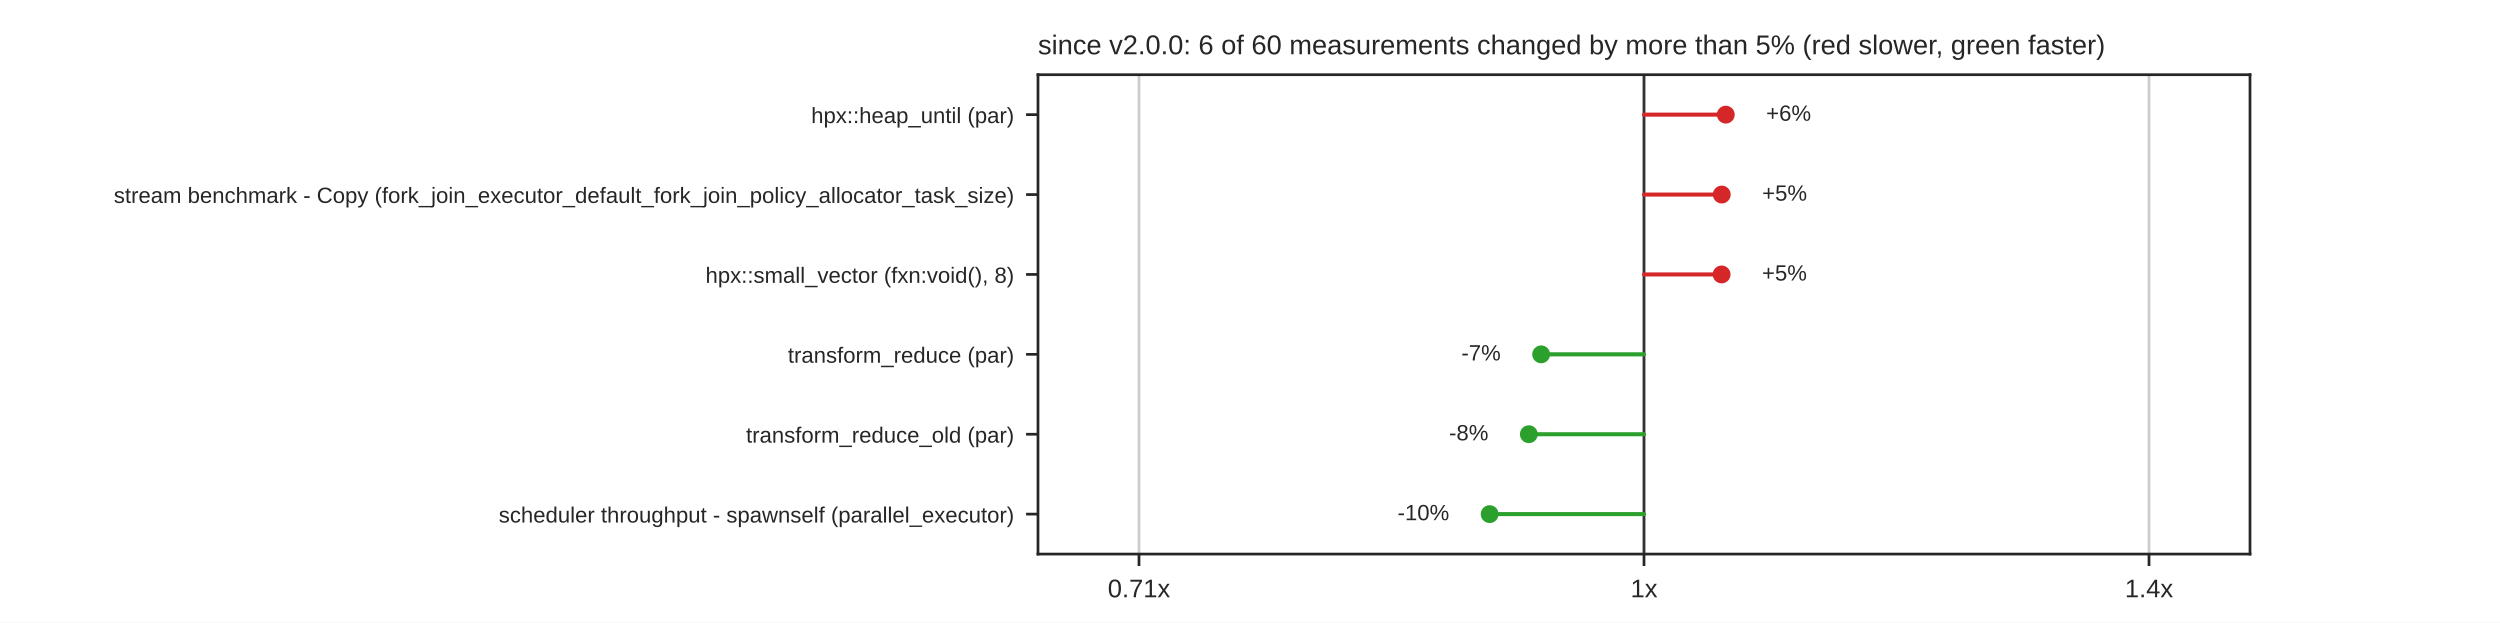
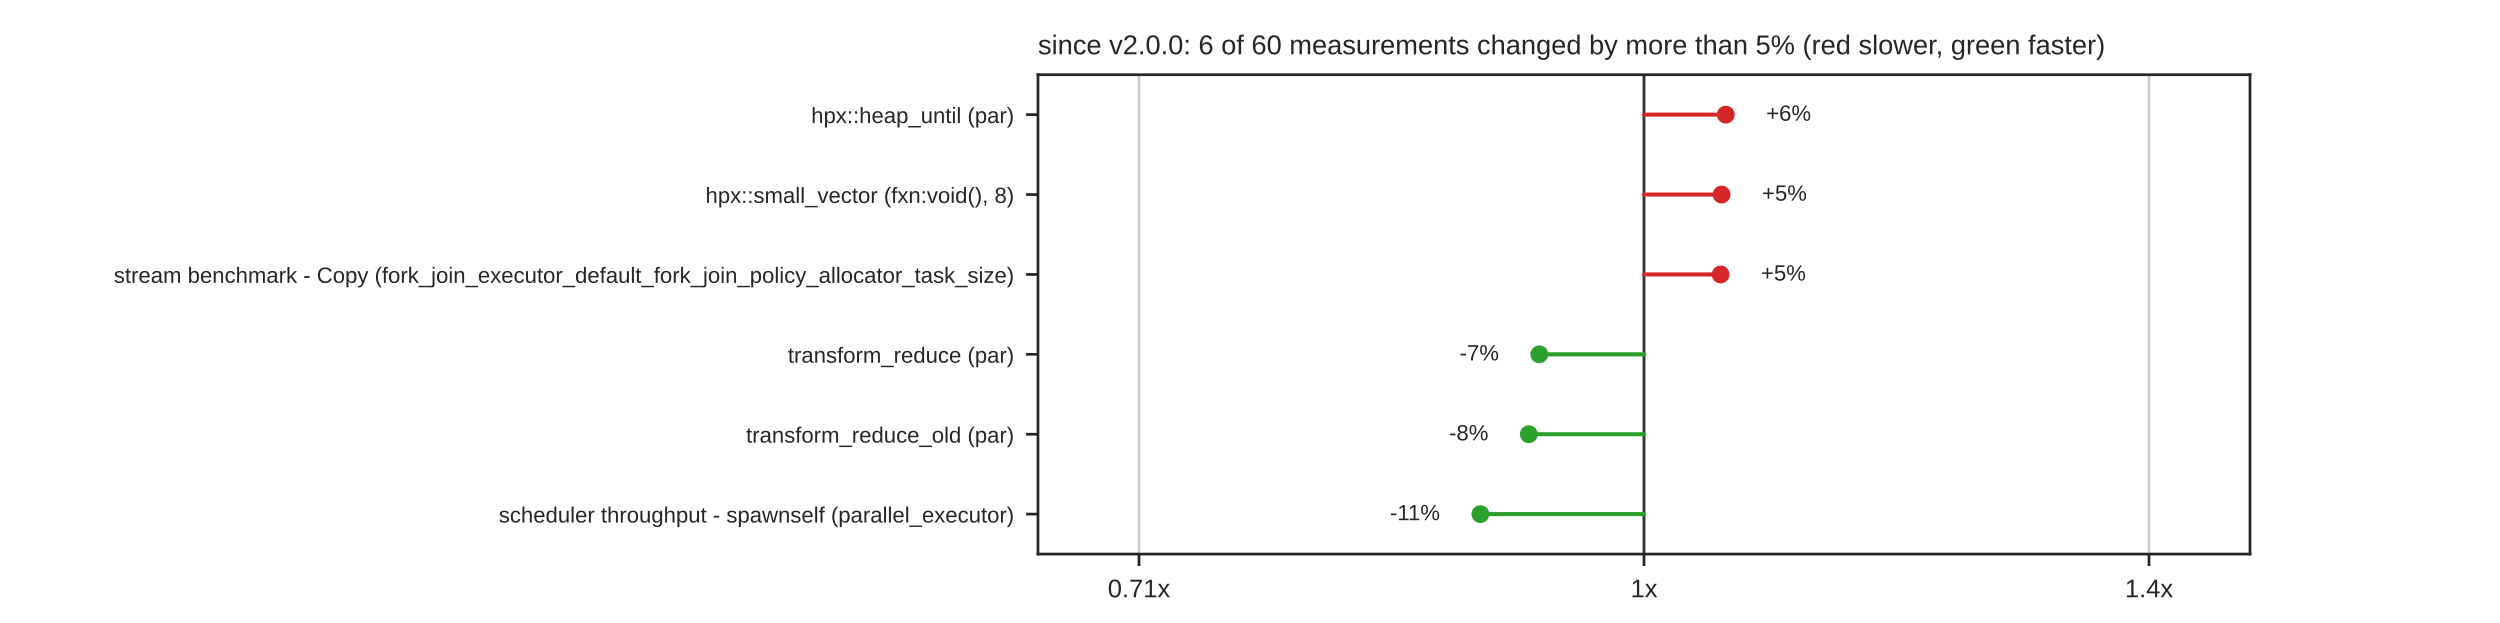
<svg xmlns="http://www.w3.org/2000/svg" xmlns:xlink="http://www.w3.org/1999/xlink" width="734.4pt" height="182.88pt" viewBox="0 0 734.4 182.88" version="1.1">
  <defs>
    <style type="text/css">*{stroke-linejoin: round; stroke-linecap: butt}</style>
  </defs>
  <g id="figure_1">
    <g id="patch_1">
      <path d="M 0 182.88  L 734.4 182.88  L 734.4 0  L 0 0  z " style="fill: #ffffff" />
    </g>
    <g id="axes_1">
      <g id="patch_2">
        <path d="M 304.92 162.763  L 660.96 162.763  L 660.96 21.946  L 304.92 21.946  z " style="fill: #ffffff" />
      </g>
      <g id="matplotlib.axis_1">
        <g id="xtick_1">
          <g id="line2d_1">
            <path d="M 334.59 162.763  L 334.59 21.946  " clip-path="url(#p3cf18bccd8)" style="fill: none; stroke: #cccccc; stroke-width: 0.8; stroke-linecap: round" />
          </g>
          <g id="line2d_2">
            <defs>
              <path id="mdfc5214045" d="M 0 0  L 0 3.5  " style="stroke: #262626; stroke-width: 0.8" />
            </defs>
            <g>
              <use xlink:href="#mdfc5214045" x="334.59" y="162.763" style="fill: #262626; stroke: #262626; stroke-width: 0.8" />
            </g>
          </g>
          <g id="text_1">
            <text style="fill: #262626; font: 7.5px 'Arial', 'DejaVu Sans', 'Liberation Sans', 'Bitstream Vera Sans', sans-serif; text-anchor: middle" x="334.59" y="175.462" transform="rotate(-0 334.59 175.462)">0.71x</text>
          </g>
        </g>
        <g id="xtick_2">
          <g id="line2d_3">
            <path d="M 482.94 162.763  L 482.94 21.946  " clip-path="url(#p3cf18bccd8)" style="fill: none; stroke: #cccccc; stroke-width: 0.8; stroke-linecap: round" />
          </g>
          <g id="line2d_4">
            <g>
              <use xlink:href="#mdfc5214045" x="482.94" y="162.763" style="fill: #262626; stroke: #262626; stroke-width: 0.8" />
            </g>
          </g>
          <g id="text_2">
            <text style="fill: #262626; font: 7.5px 'Arial', 'DejaVu Sans', 'Liberation Sans', 'Bitstream Vera Sans', sans-serif; text-anchor: middle" x="482.94" y="175.462" transform="rotate(-0 482.94 175.462)">1x</text>
          </g>
        </g>
        <g id="xtick_3">
          <g id="line2d_5">
            <path d="M 631.29 162.763  L 631.29 21.946  " clip-path="url(#p3cf18bccd8)" style="fill: none; stroke: #cccccc; stroke-width: 0.8; stroke-linecap: round" />
          </g>
          <g id="line2d_6">
            <g>
              <use xlink:href="#mdfc5214045" x="631.29" y="162.763" style="fill: #262626; stroke: #262626; stroke-width: 0.8" />
            </g>
          </g>
          <g id="text_3">
            <text style="fill: #262626; font: 7.5px 'Arial', 'DejaVu Sans', 'Liberation Sans', 'Bitstream Vera Sans', sans-serif; text-anchor: middle" x="631.29" y="175.462" transform="rotate(-0 631.29 175.462)">1.4x</text>
          </g>
        </g>
      </g>
      <g id="matplotlib.axis_2">
        <g id="ytick_1">
          <g id="line2d_7">
            <defs>
              <path id="m414165cd4d" d="M 0 0  L -3.5 0  " style="stroke: #262626; stroke-width: 0.8" />
            </defs>
            <g>
              <use xlink:href="#m414165cd4d" x="304.92" y="33.68" style="fill: #262626; stroke: #262626; stroke-width: 0.8" />
            </g>
          </g>
          <g id="text_4">
            <text style="fill: #262626; font: 6.5px 'Arial', 'DejaVu Sans', 'Liberation Sans', 'Bitstream Vera Sans', sans-serif; text-anchor: end" x="297.92" y="36.15" transform="rotate(-0 297.92 36.14989)">hpx::heap_until (par)</text>
          </g>
        </g>
        <g id="ytick_2">
          <g id="line2d_8">
            <g>
              <use xlink:href="#m414165cd4d" x="304.92" y="57.15" style="fill: #262626; stroke: #262626; stroke-width: 0.8" />
            </g>
          </g>
          <g id="text_5">
-             <text style="fill: #262626; font: 6.5px 'Arial', 'DejaVu Sans', 'Liberation Sans', 'Bitstream Vera Sans', sans-serif; text-anchor: end" x="297.92" y="59.619" transform="rotate(-0 297.92 59.61949)">stream benchmark - Copy (fork_join_executor_default_fork_join_policy_allocator_task_size)</text>
+             <text style="fill: #262626; font: 6.5px 'Arial', 'DejaVu Sans', 'Liberation Sans', 'Bitstream Vera Sans', sans-serif; text-anchor: end" x="297.92" y="59.619" transform="rotate(-0 297.92 59.61949)">hpx::small_vector (fxn:void(), 8)</text>
          </g>
        </g>
        <g id="ytick_3">
          <g id="line2d_9">
            <g>
              <use xlink:href="#m414165cd4d" x="304.92" y="80.62" style="fill: #262626; stroke: #262626; stroke-width: 0.8" />
            </g>
          </g>
          <g id="text_6">
-             <text style="fill: #262626; font: 6.5px 'Arial', 'DejaVu Sans', 'Liberation Sans', 'Bitstream Vera Sans', sans-serif; text-anchor: end" x="297.92" y="83.089" transform="rotate(-0 297.92 83.08909)">hpx::small_vector (fxn:void(), 8)</text>
+             <text style="fill: #262626; font: 6.5px 'Arial', 'DejaVu Sans', 'Liberation Sans', 'Bitstream Vera Sans', sans-serif; text-anchor: end" x="297.92" y="83.089" transform="rotate(-0 297.92 83.08909)">stream benchmark - Copy (fork_join_executor_default_fork_join_policy_allocator_task_size)</text>
          </g>
        </g>
        <g id="ytick_4">
          <g id="line2d_10">
            <g>
              <use xlink:href="#m414165cd4d" x="304.92" y="104.089" style="fill: #262626; stroke: #262626; stroke-width: 0.8" />
            </g>
          </g>
          <g id="text_7">
            <text style="fill: #262626; font: 6.5px 'Arial', 'DejaVu Sans', 'Liberation Sans', 'Bitstream Vera Sans', sans-serif; text-anchor: end" x="297.92" y="106.559" transform="rotate(-0 297.92 106.5587)">transform_reduce (par)</text>
          </g>
        </g>
        <g id="ytick_5">
          <g id="line2d_11">
            <g>
              <use xlink:href="#m414165cd4d" x="304.92" y="127.559" style="fill: #262626; stroke: #262626; stroke-width: 0.8" />
            </g>
          </g>
          <g id="text_8">
            <text style="fill: #262626; font: 6.5px 'Arial', 'DejaVu Sans', 'Liberation Sans', 'Bitstream Vera Sans', sans-serif; text-anchor: end" x="297.92" y="130.028" transform="rotate(-0 297.92 130.0283)">transform_reduce_old (par)</text>
          </g>
        </g>
        <g id="ytick_6">
          <g id="line2d_12">
            <g>
              <use xlink:href="#m414165cd4d" x="304.92" y="151.028" style="fill: #262626; stroke: #262626; stroke-width: 0.8" />
            </g>
          </g>
          <g id="text_9">
            <text style="fill: #262626; font: 6.5px 'Arial', 'DejaVu Sans', 'Liberation Sans', 'Bitstream Vera Sans', sans-serif; text-anchor: end" x="297.92" y="153.498" transform="rotate(-0 297.92 153.4979)">scheduler throughput - spawnself (parallel_executor)</text>
          </g>
        </g>
      </g>
      <g id="line2d_13">
        <path d="M 482.94 162.763  L 482.94 21.946  " clip-path="url(#p3cf18bccd8)" style="fill: none; stroke: #333333; stroke-width: 0.8; stroke-linecap: round" />
      </g>
      <g id="line2d_14">
        <path d="M 482.94 33.68  L 506.968 33.68  " clip-path="url(#p3cf18bccd8)" style="fill: none; stroke: #d62728; stroke-width: 1.2; stroke-linecap: round" />
      </g>
      <g id="line2d_15">
-         <path d="M 482.94 57.15  L 505.786 57.15  " clip-path="url(#p3cf18bccd8)" style="fill: none; stroke: #d62728; stroke-width: 1.2; stroke-linecap: round" />
+         <path d="M 482.94 57.15  L 505.74 57.15  " clip-path="url(#p3cf18bccd8)" style="fill: none; stroke: #d62728; stroke-width: 1.2; stroke-linecap: round" />
      </g>
      <g id="line2d_16">
-         <path d="M 482.94 80.62  L 505.74 80.62  " clip-path="url(#p3cf18bccd8)" style="fill: none; stroke: #d62728; stroke-width: 1.2; stroke-linecap: round" />
+         <path d="M 482.94 80.62  L 505.445 80.62  " clip-path="url(#p3cf18bccd8)" style="fill: none; stroke: #d62728; stroke-width: 1.2; stroke-linecap: round" />
      </g>
      <g id="line2d_17">
-         <path d="M 482.94 104.089  L 452.73 104.089  " clip-path="url(#p3cf18bccd8)" style="fill: none; stroke: #2ca02c; stroke-width: 1.2; stroke-linecap: round" />
+         <path d="M 482.94 104.089  L 452.198 104.089  " clip-path="url(#p3cf18bccd8)" style="fill: none; stroke: #2ca02c; stroke-width: 1.2; stroke-linecap: round" />
      </g>
      <g id="line2d_18">
        <path d="M 482.94 127.559  L 449.109 127.559  " clip-path="url(#p3cf18bccd8)" style="fill: none; stroke: #2ca02c; stroke-width: 1.2; stroke-linecap: round" />
      </g>
      <g id="line2d_19">
-         <path d="M 482.94 151.028  L 437.602 151.028  " clip-path="url(#p3cf18bccd8)" style="fill: none; stroke: #2ca02c; stroke-width: 1.2; stroke-linecap: round" />
+         <path d="M 482.94 151.028  L 434.876 151.028  " clip-path="url(#p3cf18bccd8)" style="fill: none; stroke: #2ca02c; stroke-width: 1.2; stroke-linecap: round" />
      </g>
      <g id="patch_3">
        <path d="M 304.92 162.763  L 304.92 21.946  " style="fill: none; stroke: #262626; stroke-width: 0.8; stroke-linejoin: miter; stroke-linecap: square" />
      </g>
      <g id="patch_4">
        <path d="M 660.96 162.763  L 660.96 21.946  " style="fill: none; stroke: #262626; stroke-width: 0.8; stroke-linejoin: miter; stroke-linecap: square" />
      </g>
      <g id="patch_5">
        <path d="M 304.92 162.763  L 660.96 162.763  " style="fill: none; stroke: #262626; stroke-width: 0.8; stroke-linejoin: miter; stroke-linecap: square" />
      </g>
      <g id="patch_6">
        <path d="M 304.92 21.946  L 660.96 21.946  " style="fill: none; stroke: #262626; stroke-width: 0.8; stroke-linejoin: miter; stroke-linecap: square" />
      </g>
      <g id="PathCollection_1">
        <defs>
          <path id="m8968767a60" d="M 0 2.121  C 0.563 2.121 1.102 1.898 1.5 1.5  C 1.898 1.102 2.121 0.563 2.121 0  C 2.121 -0.563 1.898 -1.102 1.5 -1.5  C 1.102 -1.898 0.563 -2.121 0 -2.121  C -0.563 -2.121 -1.102 -1.898 -1.5 -1.5  C -1.898 -1.102 -2.121 -0.563 -2.121 0  C -2.121 0.563 -1.898 1.102 -1.5 1.5  C -1.102 1.898 -0.563 2.121 0 2.121  z " style="stroke: #d62728" />
        </defs>
        <g clip-path="url(#p3cf18bccd8)">
          <use xlink:href="#m8968767a60" x="506.968" y="33.68" style="fill: #d62728; stroke: #d62728" />
        </g>
      </g>
      <g id="text_10">
        <text style="fill: #262626; font: 6.5px 'Arial', 'DejaVu Sans', 'Liberation Sans', 'Bitstream Vera Sans', sans-serif; text-anchor: start" x="518.836" y="35.474" transform="rotate(-0 518.8358 35.47399)">+6%</text>
      </g>
      <g id="PathCollection_2">
        <g clip-path="url(#p3cf18bccd8)">
-           <use xlink:href="#m8968767a60" x="505.786" y="57.15" style="fill: #d62728; stroke: #d62728" />
+           <use xlink:href="#m8968767a60" x="505.74" y="57.15" style="fill: #d62728; stroke: #d62728" />
        </g>
      </g>
      <g id="text_11">
-         <text style="fill: #262626; font: 6.5px 'Arial', 'DejaVu Sans', 'Liberation Sans', 'Bitstream Vera Sans', sans-serif; text-anchor: start" x="517.654" y="58.944" transform="rotate(-0 517.6537 58.94359)">+5%</text>
+         <text style="fill: #262626; font: 6.5px 'Arial', 'DejaVu Sans', 'Liberation Sans', 'Bitstream Vera Sans', sans-serif; text-anchor: start" x="517.608" y="58.944" transform="rotate(-0 517.6079 58.94359)">+5%</text>
      </g>
      <g id="PathCollection_3">
        <g clip-path="url(#p3cf18bccd8)">
-           <use xlink:href="#m8968767a60" x="505.74" y="80.62" style="fill: #d62728; stroke: #d62728" />
+           <use xlink:href="#m8968767a60" x="505.445" y="80.62" style="fill: #d62728; stroke: #d62728" />
        </g>
      </g>
      <g id="text_12">
-         <text style="fill: #262626; font: 6.5px 'Arial', 'DejaVu Sans', 'Liberation Sans', 'Bitstream Vera Sans', sans-serif; text-anchor: start" x="517.608" y="82.413" transform="rotate(-0 517.6079 82.41319)">+5%</text>
+         <text style="fill: #262626; font: 6.5px 'Arial', 'DejaVu Sans', 'Liberation Sans', 'Bitstream Vera Sans', sans-serif; text-anchor: start" x="517.313" y="82.413" transform="rotate(-0 517.3131 82.41319)">+5%</text>
      </g>
      <g id="PathCollection_4">
        <defs>
          <path id="m7978cd0e5a" d="M 0 2.121  C 0.563 2.121 1.102 1.898 1.5 1.5  C 1.898 1.102 2.121 0.563 2.121 0  C 2.121 -0.563 1.898 -1.102 1.5 -1.5  C 1.102 -1.898 0.563 -2.121 0 -2.121  C -0.563 -2.121 -1.102 -1.898 -1.5 -1.5  C -1.898 -1.102 -2.121 -0.563 -2.121 0  C -2.121 0.563 -1.898 1.102 -1.5 1.5  C -1.102 1.898 -0.563 2.121 0 2.121  z " style="stroke: #2ca02c" />
        </defs>
        <g clip-path="url(#p3cf18bccd8)">
-           <use xlink:href="#m7978cd0e5a" x="452.73" y="104.089" style="fill: #2ca02c; stroke: #2ca02c" />
+           <use xlink:href="#m7978cd0e5a" x="452.198" y="104.089" style="fill: #2ca02c; stroke: #2ca02c" />
        </g>
      </g>
      <g id="text_13">
-         <text style="fill: #262626; font: 6.5px 'Arial', 'DejaVu Sans', 'Liberation Sans', 'Bitstream Vera Sans', sans-serif; text-anchor: end" x="440.862" y="105.883" transform="rotate(-0 440.8622 105.8828)">-7%</text>
+         <text style="fill: #262626; font: 6.5px 'Arial', 'DejaVu Sans', 'Liberation Sans', 'Bitstream Vera Sans', sans-serif; text-anchor: end" x="440.33" y="105.883" transform="rotate(-0 440.3301 105.8828)">-7%</text>
      </g>
      <g id="PathCollection_5">
        <g clip-path="url(#p3cf18bccd8)">
          <use xlink:href="#m7978cd0e5a" x="449.109" y="127.559" style="fill: #2ca02c; stroke: #2ca02c" />
        </g>
      </g>
      <g id="text_14">
        <text style="fill: #262626; font: 6.5px 'Arial', 'DejaVu Sans', 'Liberation Sans', 'Bitstream Vera Sans', sans-serif; text-anchor: end" x="437.241" y="129.352" transform="rotate(-0 437.2409 129.3524)">-8%</text>
      </g>
      <g id="PathCollection_6">
        <g clip-path="url(#p3cf18bccd8)">
-           <use xlink:href="#m7978cd0e5a" x="437.602" y="151.028" style="fill: #2ca02c; stroke: #2ca02c" />
+           <use xlink:href="#m7978cd0e5a" x="434.876" y="151.028" style="fill: #2ca02c; stroke: #2ca02c" />
        </g>
      </g>
      <g id="text_15">
-         <text style="fill: #262626; font: 6.5px 'Arial', 'DejaVu Sans', 'Liberation Sans', 'Bitstream Vera Sans', sans-serif; text-anchor: end" x="425.734" y="152.822" transform="rotate(-0 425.7343 152.822)">-10%</text>
+         <text style="fill: #262626; font: 6.5px 'Arial', 'DejaVu Sans', 'Liberation Sans', 'Bitstream Vera Sans', sans-serif; text-anchor: end" x="423.008" y="152.822" transform="rotate(-0 423.0077 152.822)">-11%</text>
      </g>
      <g id="text_16">
        <text style="fill: #262626; font: 8px 'Arial', 'DejaVu Sans', 'Liberation Sans', 'Bitstream Vera Sans', sans-serif; text-anchor: start" x="304.92" y="15.946" transform="rotate(-0 304.92 15.9456)">since v2.0.0: 6 of 60 measurements changed by more than 5% (red slower, green faster)</text>
      </g>
    </g>
  </g>
  <defs>
    <clipPath id="p3cf18bccd8">
      <rect x="304.92" y="21.946" width="356.04" height="140.818" />
    </clipPath>
  </defs>
</svg>
